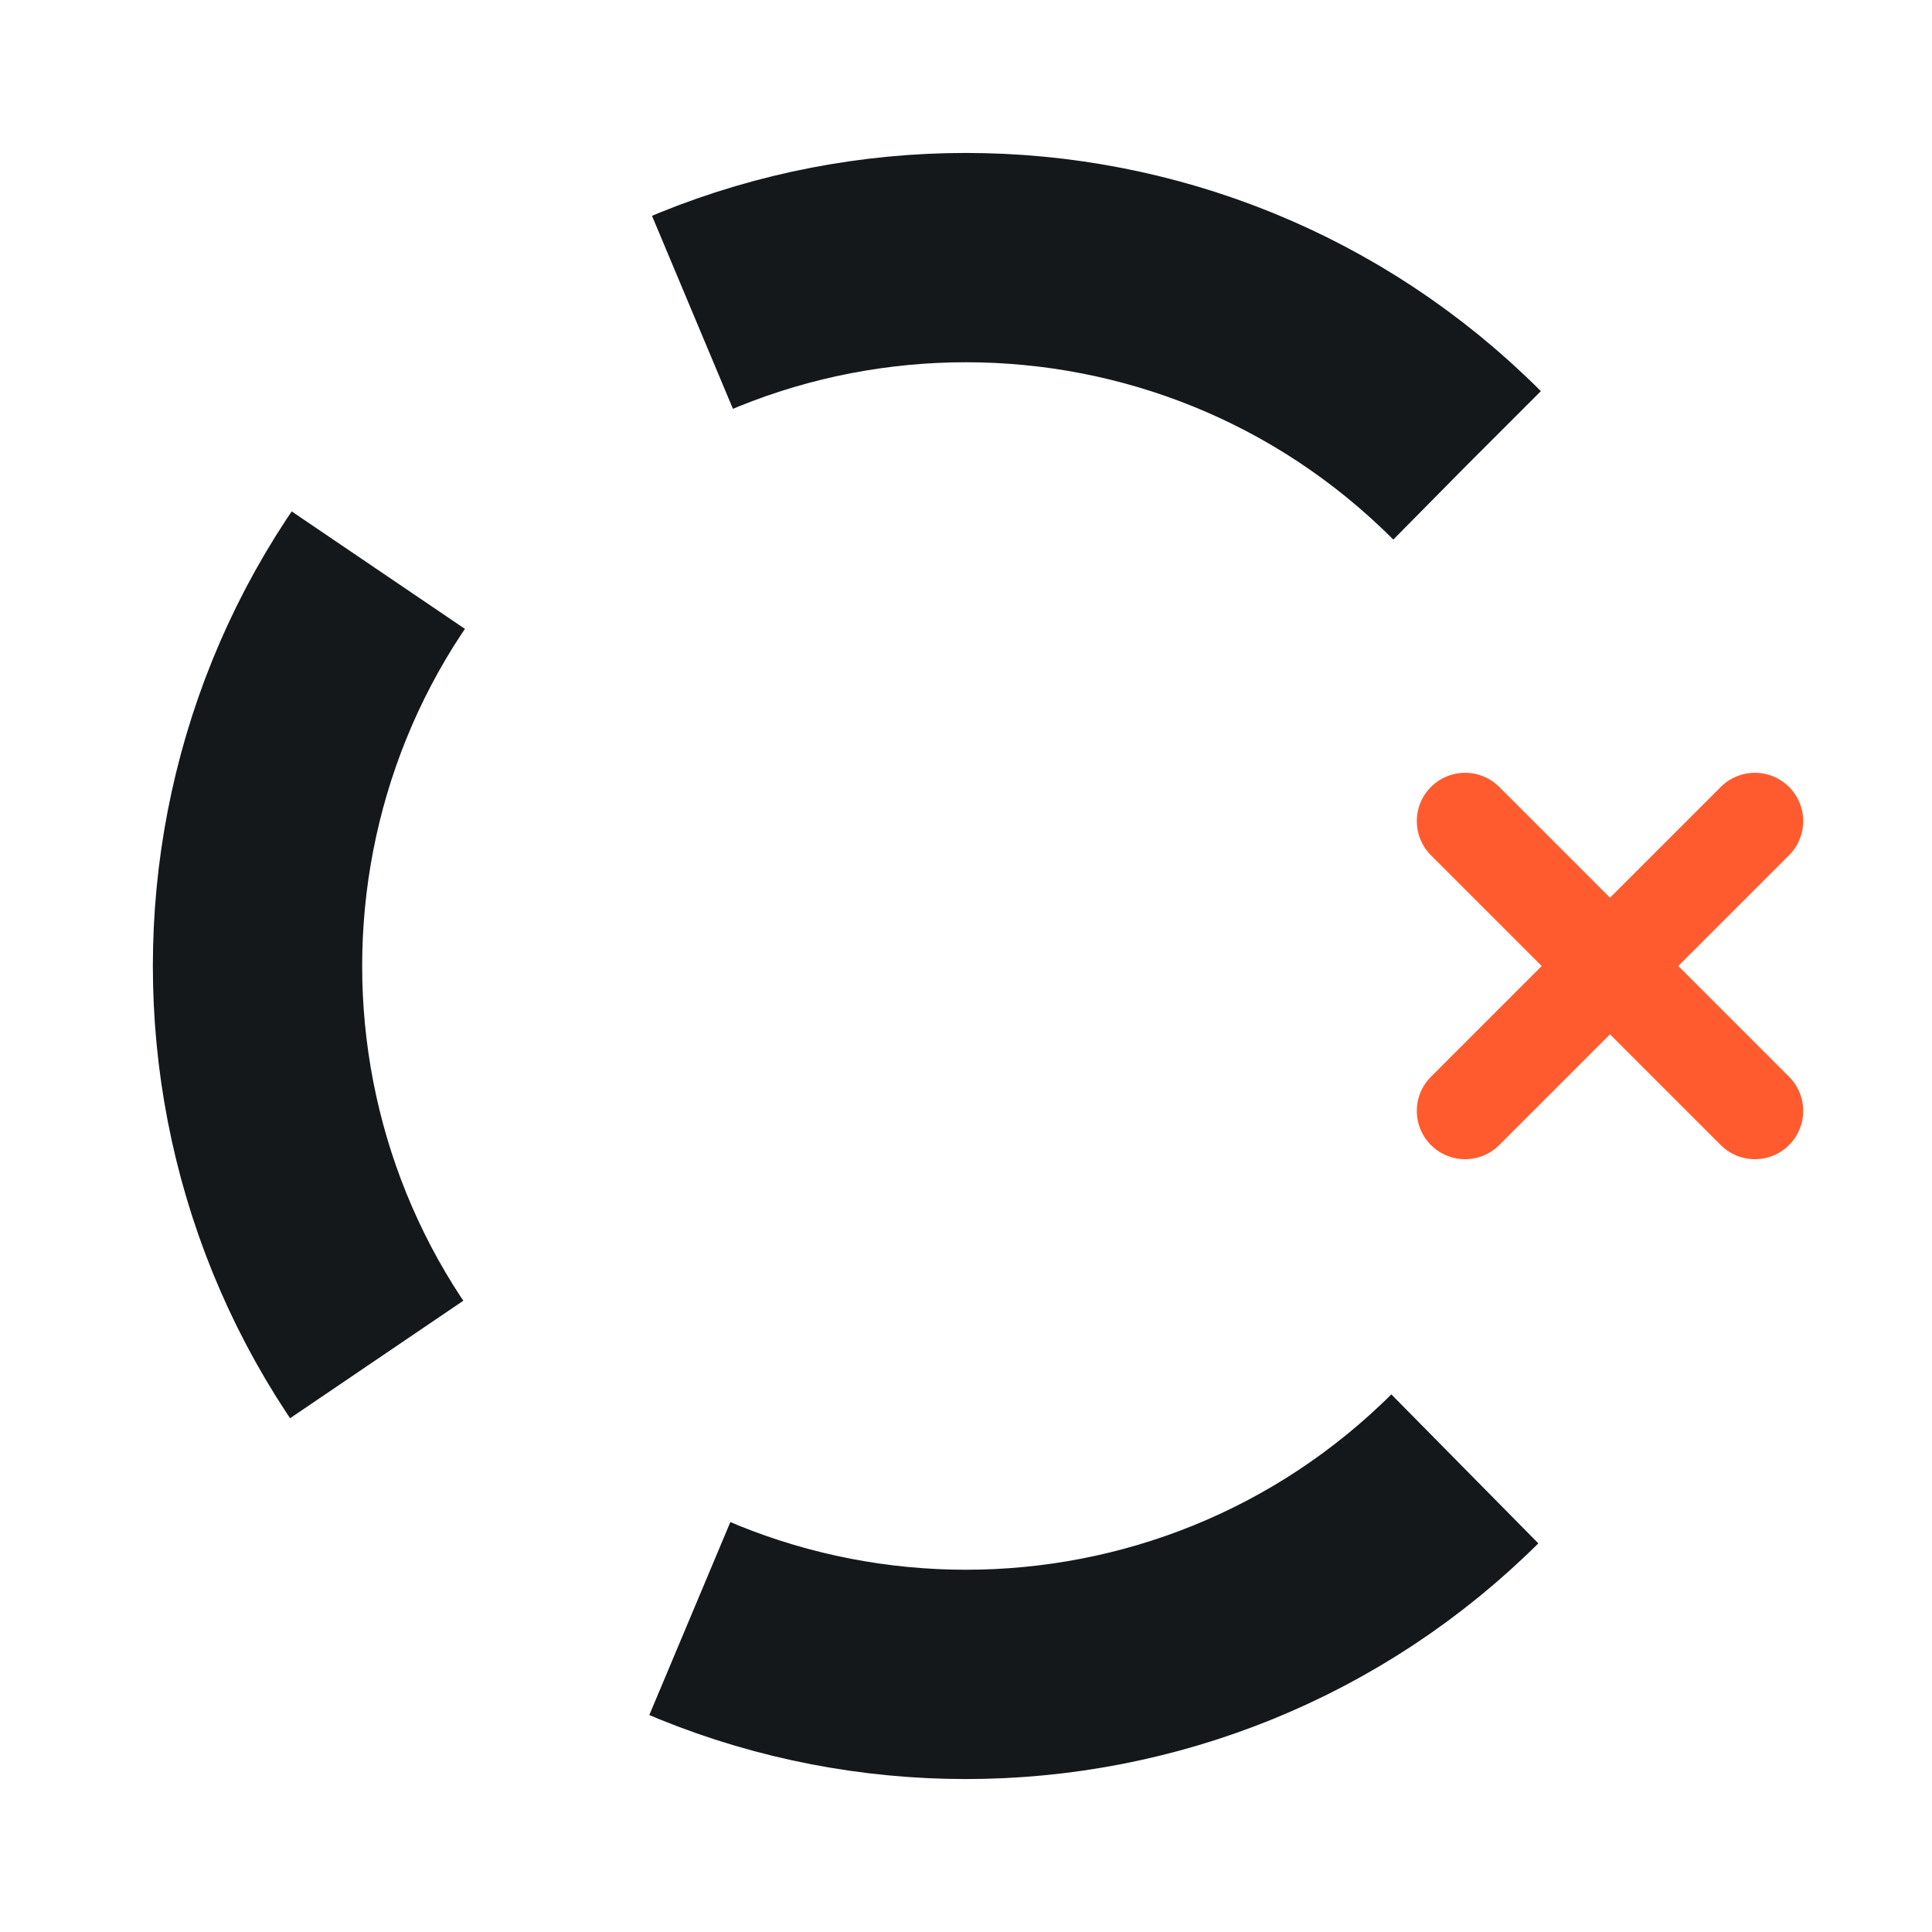
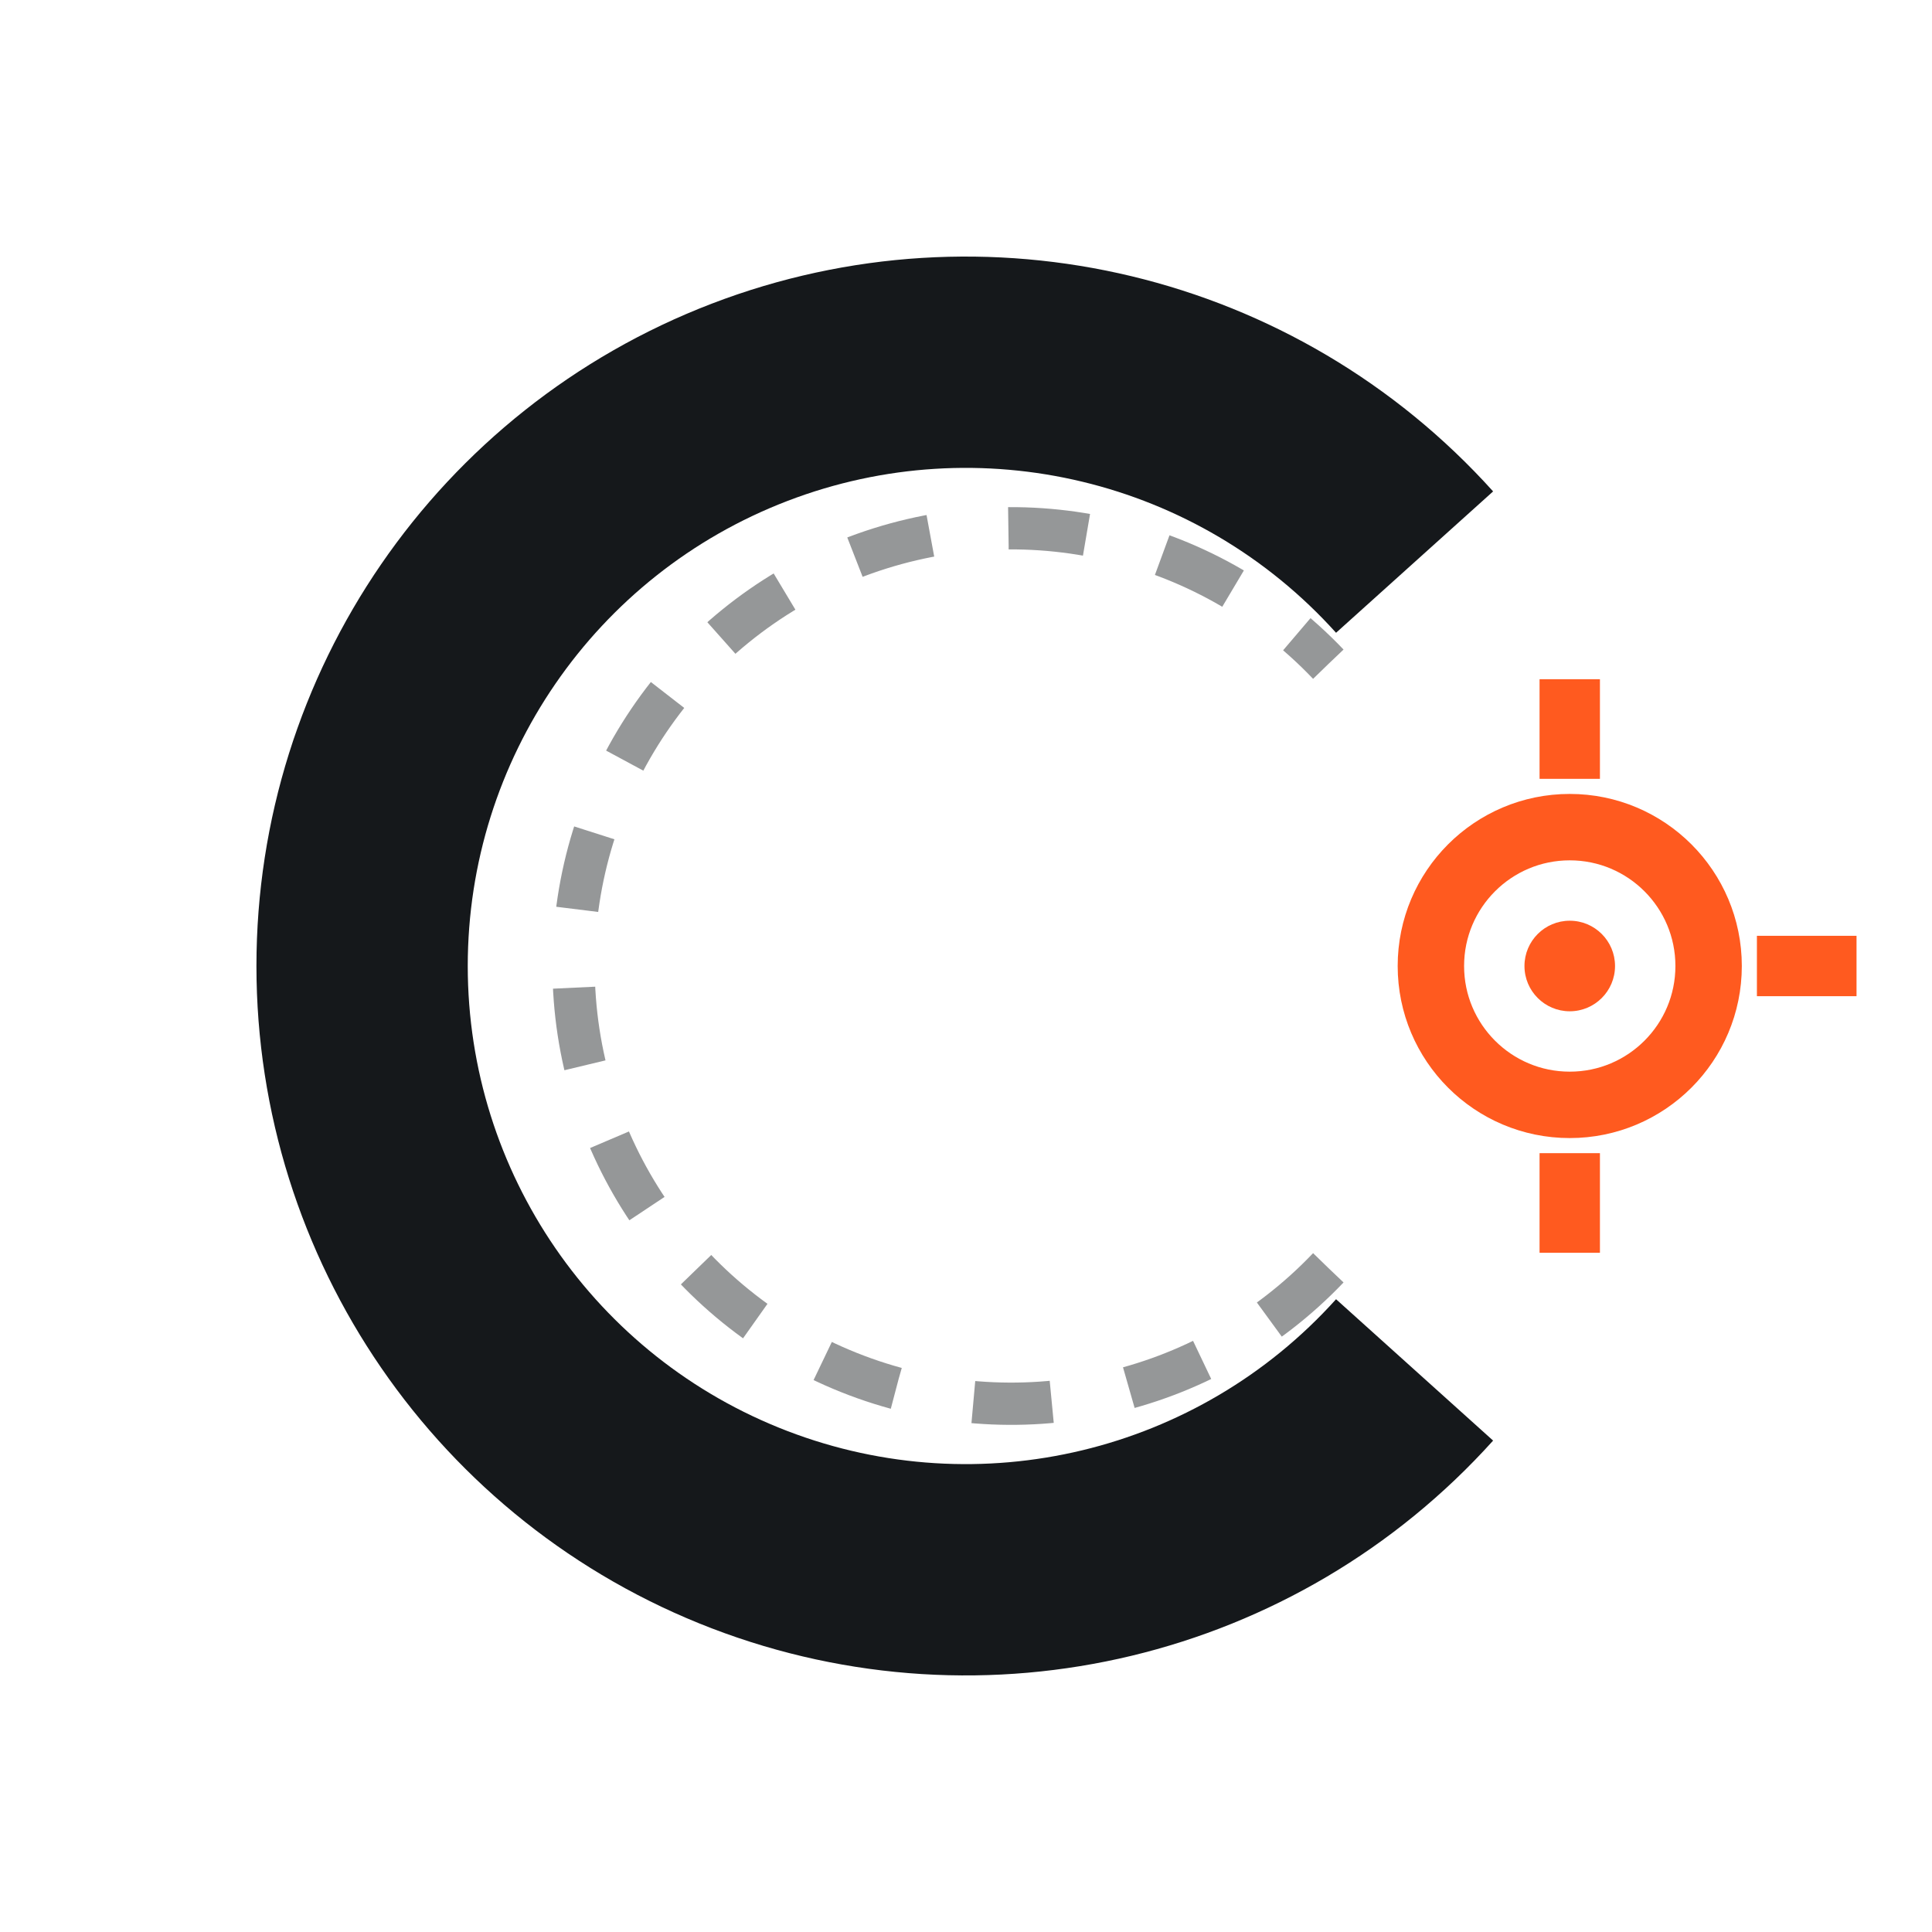
- <svg xmlns="http://www.w3.org/2000/svg" viewBox="0 0 120.00 120.00" width="120" height="120" role="img" aria-label="Símbolo de Croquis">
-   <path d="M91.11 28.89 A44 44 0 1 0 91.11 91.11" fill="none" stroke="#15181B" stroke-width="13" stroke-dasharray="52 25.6" />
-   <path d="M91 51 L109 69 M109 51 L91 69" fill="none" stroke="#FF5B2E" stroke-width="6" stroke-linecap="round" />
+ <svg xmlns="http://www.w3.org/2000/svg" viewBox="0 0 64.00 64.00" width="64" height="64" role="img" aria-label="Símbolo de Croquis">
+   <path d="M 46.86 45.38 A 20 20 0 1 1 46.86 18.62" fill="none" stroke="#15181B" stroke-width="7" />
+   <path d="M 44 42 A 14.5 14.5 0 1 1 44 22" fill="none" stroke="#15181B" stroke-width="1.4" opacity="0.45" stroke-dasharray="2.6 2.6" />
+   <g>
+     <circle cx="52" cy="32" r="4.6" fill="none" stroke="#ff5a1f" stroke-width="2.2" />
+     <path d="M52 22.5L52 25.8M52 38.2L52 41.5M58.2 32L61.5 32" fill="none" stroke="#ff5a1f" stroke-width="2" />
+     <circle cx="52" cy="32" r="1.5" fill="#ff5a1f" />
+   </g>
</svg>
